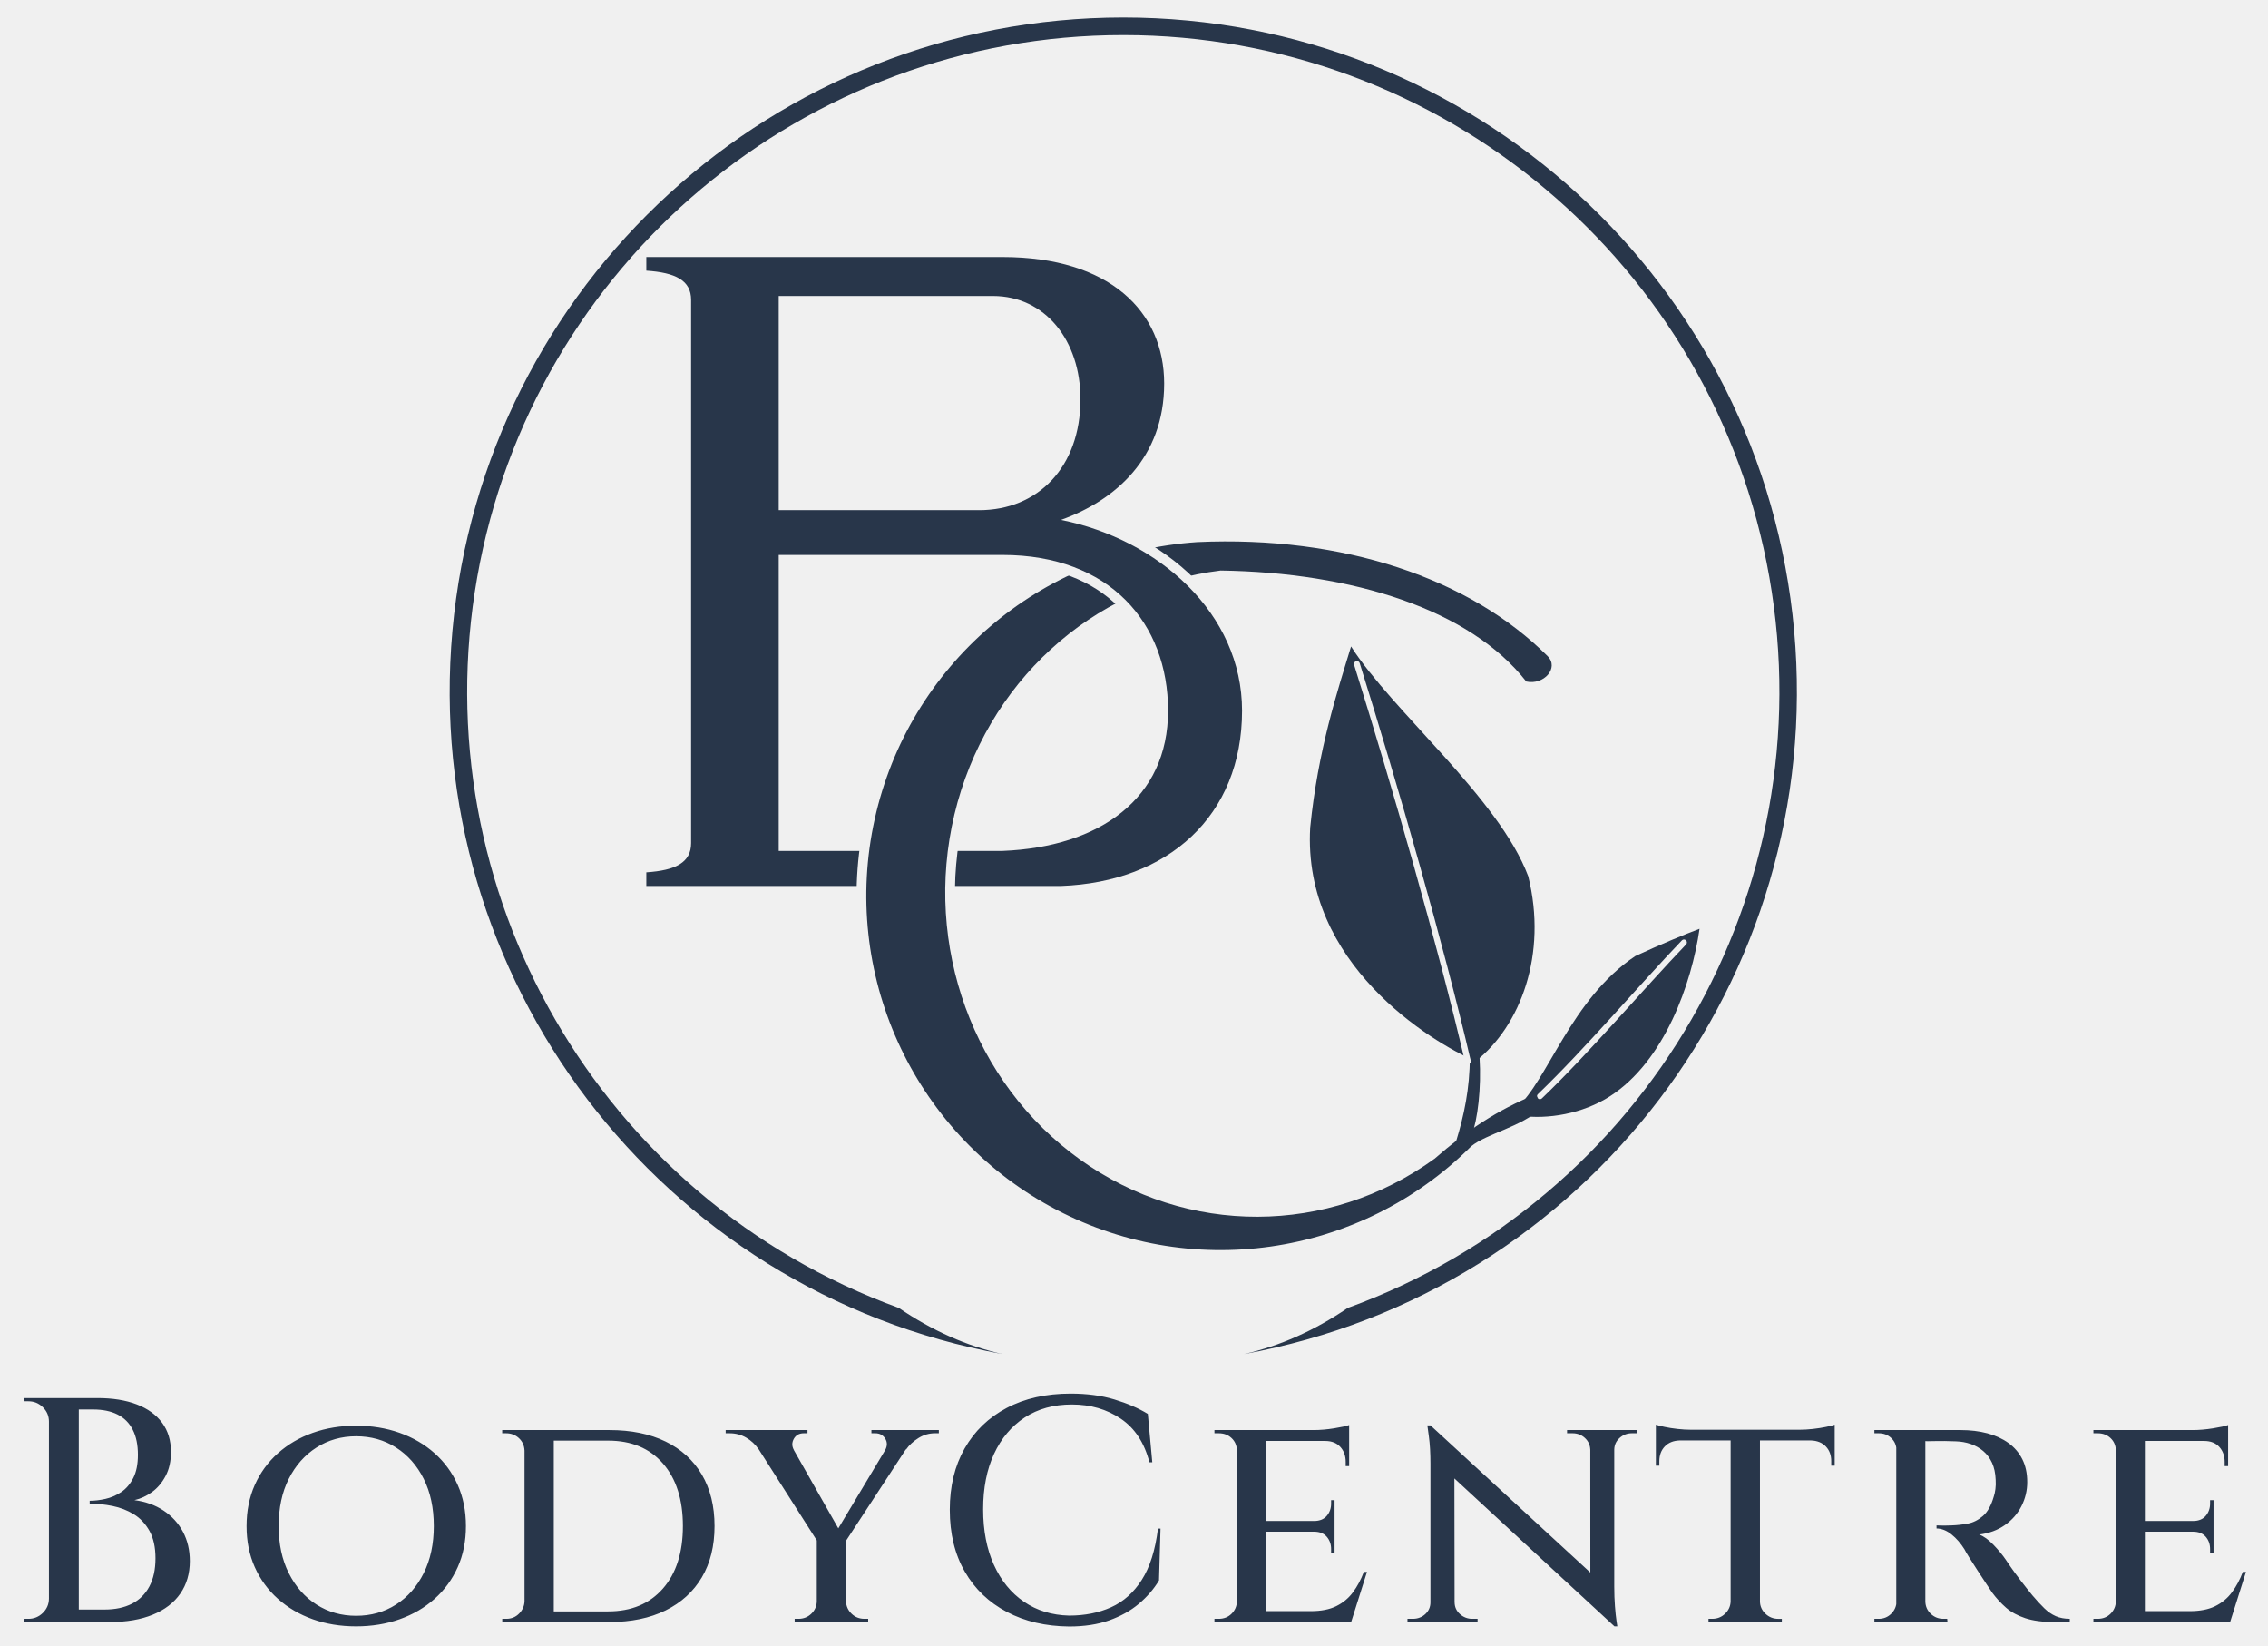
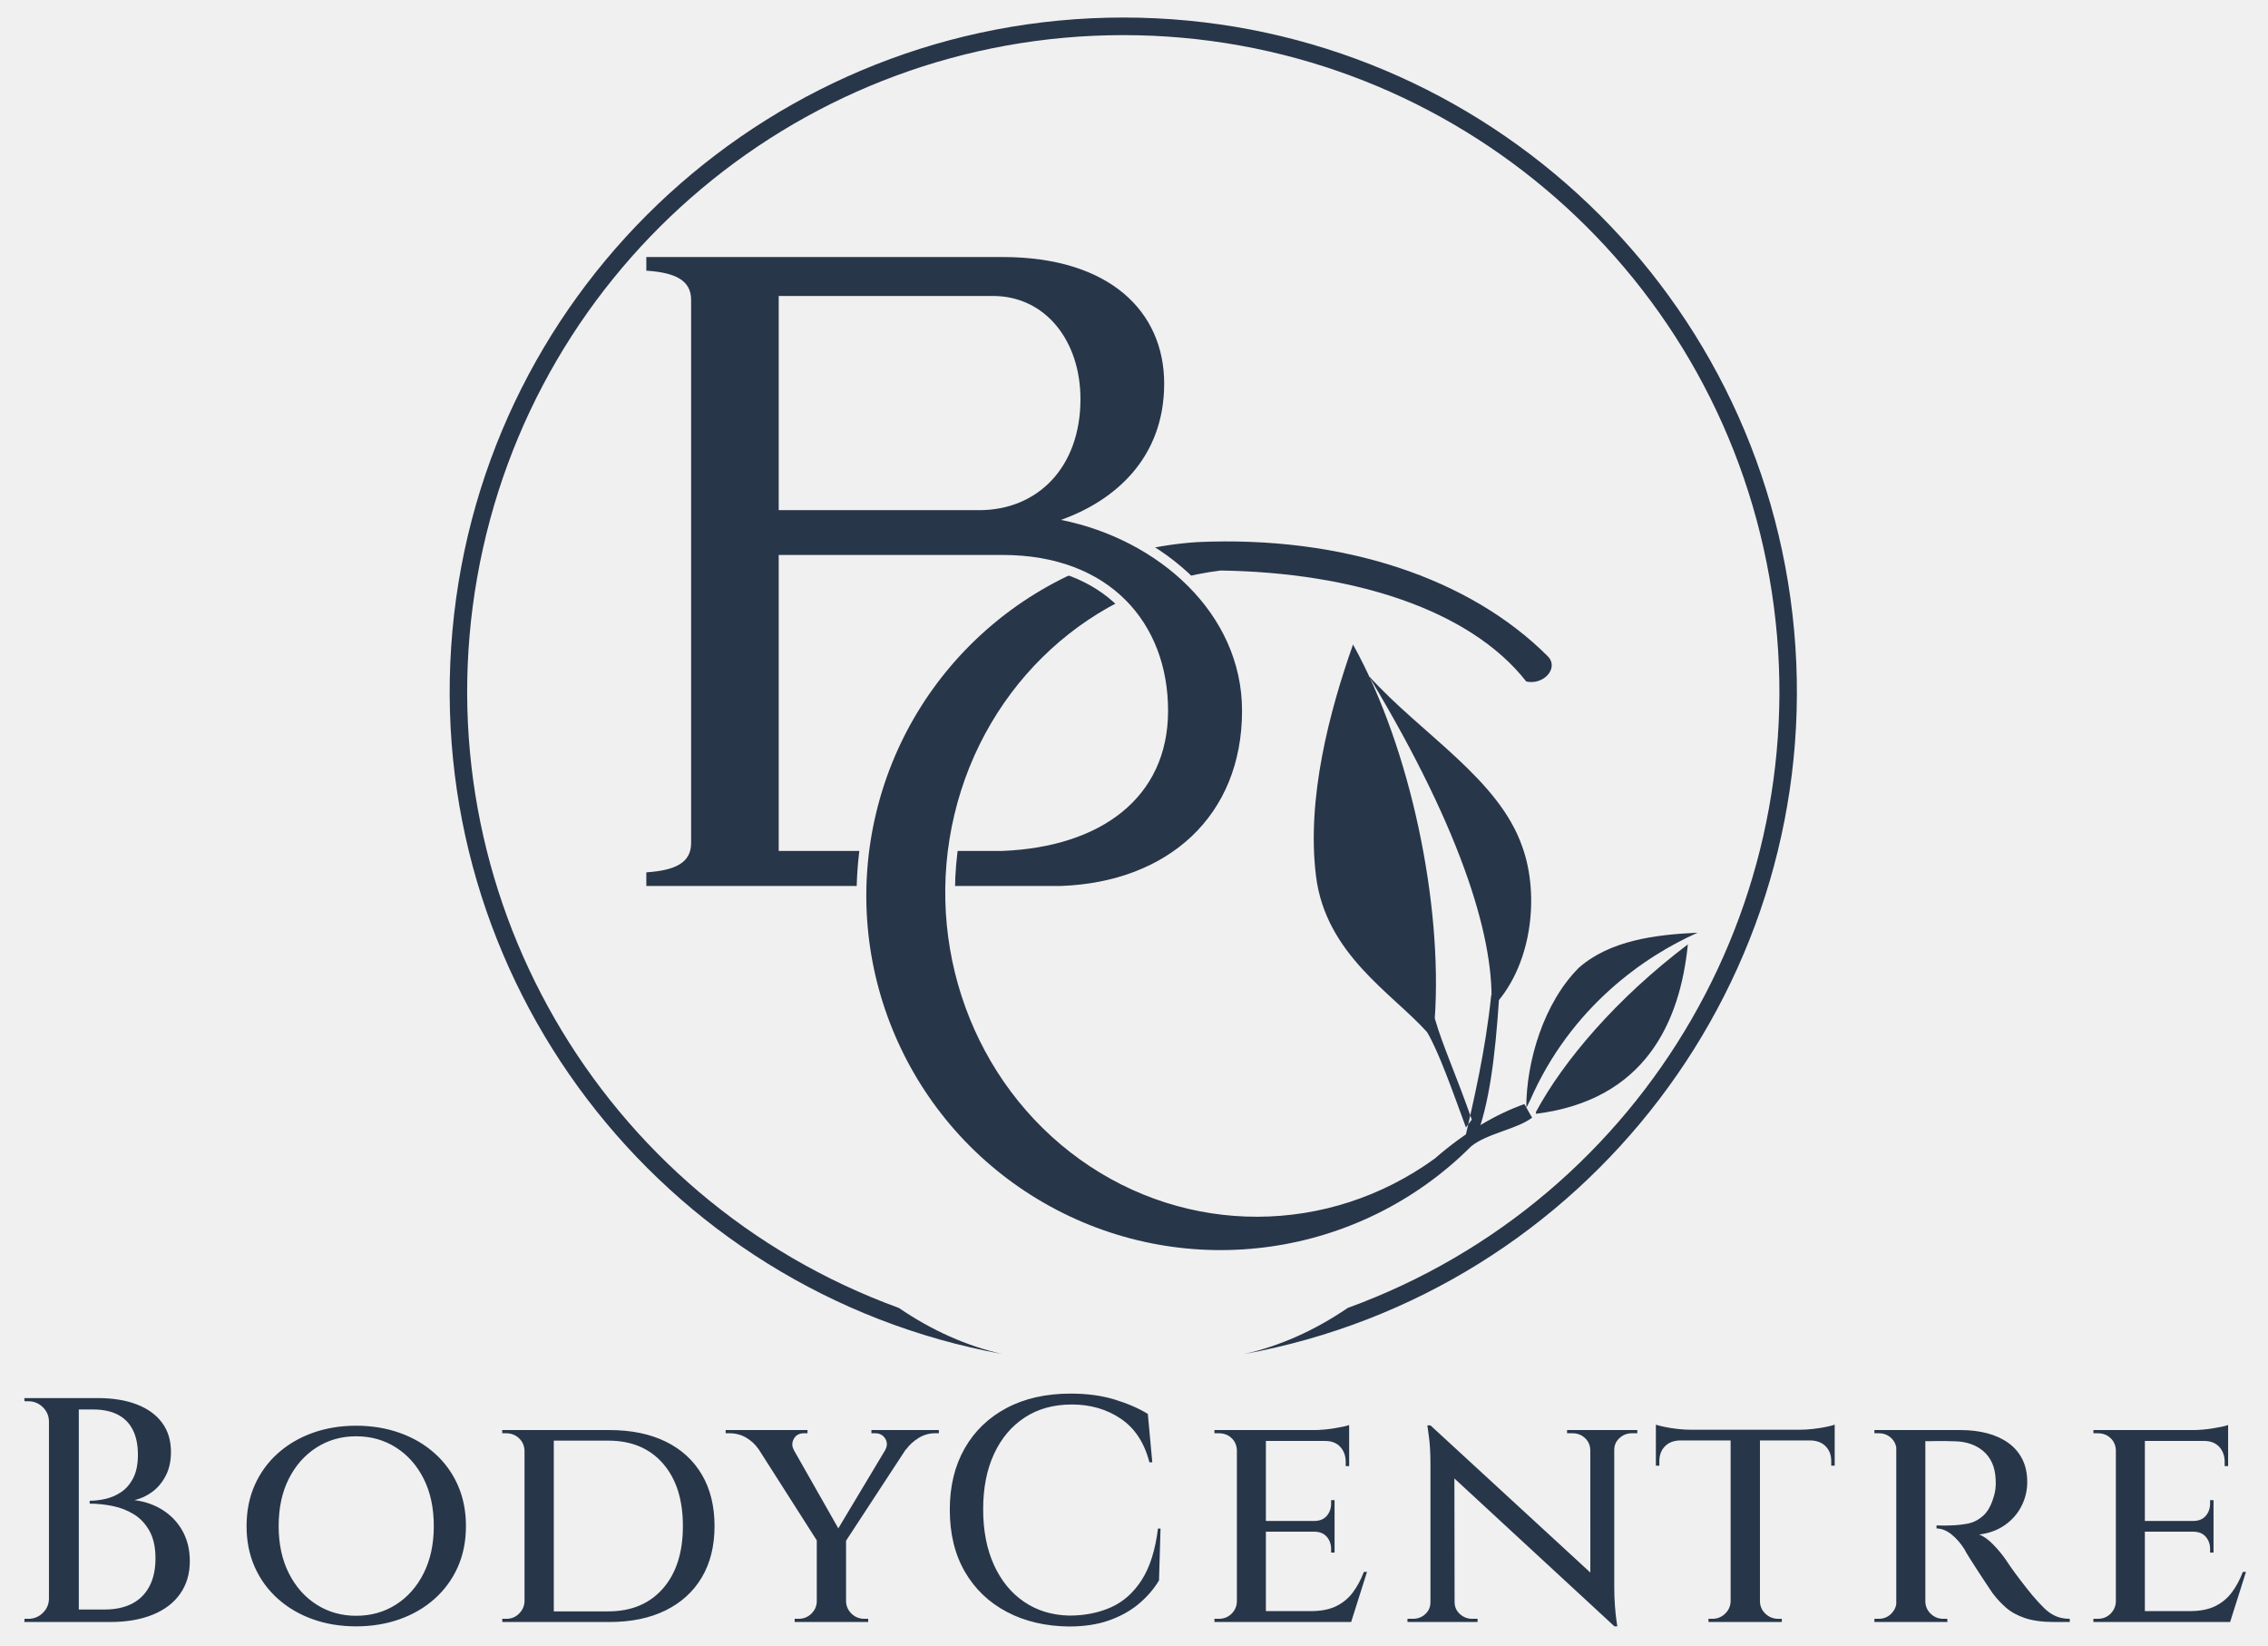
<svg xmlns="http://www.w3.org/2000/svg" viewBox="45 55 1165 845" role="img" aria-label="BodyCentre">
  <defs>
    <path id="bc-b" fill-rule="evenodd" d="     M 377 187 L 560 187 C 615 187 643 215 643 252 C 643 290 618 312 590 322     C 640 332 683 370 683 420 C 683 474 645 508 590 510 L 377 510 L 377 503     C 392 502 400 498 400 488 L 400 209 C 400 199 392 195 377 194 Z     M 445 207 L 555 207 C 582 207 600 230 600 260 C 600 295 578 317 548 317 L 445 317 Z     M 445 340 L 560 340 C 615 340 645 375 645 420 C 645 465 610 490 560 492 L 445 492 Z" />
-     <path id="bc-c" d="     M 660 333.4 C 735 330 800 352 840 392 C 846 398 838 407 829 405     C 800 368 740 349 672 348 A 160 166.5 0 1 0 782 650     C 798 636 814 625 834 617 L 837 624 C 826 634 809 637 800.7 643.7     A 182 182 0 1 1 660 333.4 Z" />
-     <path id="bc-leaves" d="     M 793 641 C 797 628 800 614 800 598 L 805 598 C 806 614 804 630 801 638 Z     M 803 600 C 780 590 714 550 718 480 C 722 440 732 410 739 387     C 760 420 815 465 830 505 C 840 545 826 582 803 600 Z     M 824 624 C 840 610 852 568 885 546 C 898 540 910 535 918 532     C 914 560 900 600 872 618 C 858 627 840 630 826 628 Z" />
+     <path id="bc-c" d="     M 660 333.4 C 735 330 800 352 840 392 C 846 398 838 407 829 405     C 800 368 740 349 672 348 A 160 166.5 0 1 0 782 650     C 798 636 814 627 828 622 L 832 629 C 824 635 809 637 800.7 643.7     A 182 182 0 1 1 660 333.4 Z" />
+     <path id="bc-leaves" d="     M 797 642 C 802 620 808 595 811 566 L 815 568 C 813 598 810 622 803 640 Z     M 740 386 C 728 420 716 465 721 505 C 726 545 760 565 778 585     C 784 595 791 615 798 634 L 801 630 C 793 607 786 592 782 578     C 786 520 770 440 740 386 Z     M 748 402 C 775 432 815 455 827 490 C 836 515 832 552 811 573     C 813 540 798 485 748 402 Z     M 829 624 C 829 600 838 570 856 552 C 872 538 895 535 917 534     C 890 546 852 572 831 620 Z     M 834 626 C 848 600 875 568 912 540 C 908 580 890 620 834 627 Z" />
    <clipPath id="bc-top">
      <rect width="1254" height="420" />
    </clipPath>
    <clipPath id="bc-bottom">
      <rect y="420" width="1254" height="491" />
    </clipPath>
    <mask id="bc-c-under" maskUnits="userSpaceOnUse" x="0" y="0" width="1254" height="911">
      <rect width="1254" height="911" fill="#fff" />
      <use href="#bc-b" fill="#000" stroke="#000" stroke-width="10" stroke-linejoin="round" clip-path="url(#bc-top)" />
    </mask>
    <mask id="bc-b-under" maskUnits="userSpaceOnUse" x="0" y="0" width="1254" height="911">
      <rect width="1254" height="911" fill="#fff" />
      <use href="#bc-c" fill="#000" stroke="#000" stroke-width="10" stroke-linejoin="round" clip-path="url(#bc-bottom)" />
    </mask>
-     <mask id="bc-ribs" maskUnits="userSpaceOnUse" x="0" y="0" width="1254" height="911">
-       <rect width="1254" height="911" fill="#fff" />
-       <path d="M 799 600 C 785 540 762 460 742 396 M 836 618 C 860 595 888 562 910 539" fill="none" stroke="#000" stroke-width="3" stroke-linecap="round" />
-     </mask>
  </defs>
  <g fill="#28364a">
    <path d="M 560 750.4 A 346 346 0 1 1 684 750.4 Q 711.6 744.2 737.3 726.7 A 337 337 0 1 0 506.7 726.7 Q 532.4 744.2 560 750.4 Z" />
    <use href="#bc-b" mask="url(#bc-b-under)" />
    <use href="#bc-c" mask="url(#bc-c-under)" />
-     <use href="#bc-leaves" mask="url(#bc-ribs)" />
+     <use href="#bc-leaves" />
    <path d="M74.068 773.0H95.14Q106.806 773.0 115.256 776.25Q123.706 779.501 128.262 785.662Q132.818 791.822 132.818 800.668Q132.818 807.768 130.09 812.96Q127.362 818.151 123.105 821.238Q118.848 824.326 114.049 825.407Q122.623 826.522 129.047 830.791Q135.472 835.061 138.99 841.681Q142.507 848.301 142.507 856.715Q142.507 866.348 137.623 873.396Q132.738 880.445 123.514 884.222Q114.291 888.0 101.569 888.0H83.998Q83.998 888.0 84.08 886.388Q84.162 884.777 84.162 883.182Q84.162 881.587 84.162 881.587H98.75Q106.894 881.587 112.725 878.631Q118.556 875.675 121.711 869.76Q124.866 863.846 124.866 855.299Q124.866 846.764 121.782 841.23Q118.699 835.697 113.729 832.656Q108.758 829.616 102.801 828.415Q96.843 827.214 91.062 827.214V825.736Q94.874 825.736 99.141 824.781Q103.409 823.827 107.198 821.313Q110.988 818.799 113.415 814.118Q115.842 809.438 115.842 802.118Q115.842 794.426 113.164 789.218Q110.487 784.011 105.364 781.433Q100.241 778.856 92.854 778.856H75.711Q75.711 778.691 75.3 777.31Q74.89 775.928 74.479 774.464Q74.068 773.0 74.068 773.0ZM85.476 773.0V888.0H70.143V773.0ZM70.636 876.007V888.0H57.493L57.624 886.357Q57.952 886.357 58.708 886.357Q59.464 886.357 59.629 886.357Q63.9 886.357 67.005 883.318Q70.11 880.279 70.143 876.007ZM70.636 784.993H70.143Q70.11 780.721 67.005 777.682Q63.9 774.643 59.629 774.643Q59.464 774.643 58.708 774.643Q57.952 774.643 57.624 774.643L57.493 773.0H70.636Z M227.918 787.195Q239.95 787.195 250.253 790.842Q260.556 794.488 268.229 801.322Q275.901 808.155 280.123 817.618Q284.344 827.081 284.344 838.748Q284.344 850.381 280.123 859.827Q275.901 869.273 268.229 876.107Q260.556 882.94 250.253 886.587Q239.95 890.233 227.918 890.233Q215.919 890.233 205.682 886.587Q195.444 882.94 187.771 876.107Q180.099 869.273 175.877 859.827Q171.656 850.381 171.656 838.748Q171.656 827.081 175.877 817.618Q180.099 808.155 187.771 801.322Q195.444 794.488 205.682 790.842Q215.919 787.195 227.918 787.195ZM227.918 884.806Q239.377 884.806 248.419 879.042Q257.462 873.277 262.647 862.912Q267.831 852.548 267.831 838.748Q267.831 824.783 262.647 814.467Q257.462 804.152 248.419 798.387Q239.377 792.622 227.918 792.622Q216.623 792.622 207.581 798.387Q198.538 804.152 193.337 814.467Q188.135 824.783 188.135 838.748Q188.135 852.548 193.337 862.912Q198.538 873.277 207.581 879.042Q216.623 884.806 227.918 884.806Z M358.069 789.429Q374.799 789.429 386.893 795.326Q398.988 801.224 405.512 812.297Q412.035 823.369 412.035 838.714Q412.035 854.059 405.512 865.067Q398.988 876.074 386.893 882.037Q374.799 888.0 358.069 888.0H322.577L322.249 882.539Q334.115 882.539 341.852 882.539Q349.589 882.539 353.496 882.539Q357.404 882.539 357.404 882.539Q375.264 882.539 385.524 870.812Q395.784 859.084 395.784 838.714Q395.784 818.345 385.541 806.6Q375.297 794.856 357.404 794.856Q357.404 794.856 353.349 794.856Q349.293 794.856 341.146 794.856Q332.998 794.856 320.639 794.856V789.429ZM329.466 789.429V888.0H314.432V789.429ZM314.793 877.355V888.0H302.998V886.357Q302.998 886.357 304.033 886.357Q305.067 886.357 305.101 886.357Q309.01 886.357 311.655 883.663Q314.301 880.969 314.432 877.355ZM314.76 800.007H314.432Q314.267 796.098 311.557 793.585Q308.846 791.071 304.936 791.071Q304.936 791.071 303.967 791.071Q302.998 791.071 302.965 791.071V789.429H314.76Z M447.034 789.593 477.626 843.443 465.837 848.096 428.518 789.593ZM479.592 844.85V888.0H464.557V844.949ZM505.762 789.593H516.677L478.276 848.266L471.632 846.559ZM499.619 799.843Q501.426 796.624 499.733 793.848Q498.041 791.071 494.559 791.071Q494.559 791.071 493.59 791.071Q492.621 791.071 492.621 791.071V789.429H527.256V791.071H525.251Q520.685 791.071 516.726 793.568Q512.768 796.065 510.468 799.35ZM452.817 799.712 434.63 799.219Q432.101 795.54 428.257 793.306Q424.413 791.071 419.715 791.071H417.744V789.429H459.782V791.071Q459.782 791.071 458.829 791.071Q457.877 791.071 457.877 791.071Q454.362 791.071 452.768 793.913Q451.174 796.755 452.817 799.712ZM465.05 877.552V888.0H453.19V886.357Q453.321 886.357 454.225 886.357Q455.129 886.357 455.162 886.357Q459.038 886.357 461.732 883.762Q464.426 881.167 464.557 877.552ZM479.132 877.552H479.592Q479.756 881.167 482.45 883.762Q485.144 886.357 489.021 886.357Q489.021 886.357 489.99 886.357Q490.959 886.357 490.959 886.357V888.0H479.132Z M641.124 840.029 640.35 866.653Q636.278 873.384 629.922 878.705Q623.565 884.026 614.71 887.163Q605.854 890.3 594.186 890.3Q576.102 890.136 562.213 882.826Q548.324 875.516 540.6 862.144Q532.876 848.771 532.876 830.336Q532.876 812.262 540.501 798.873Q548.127 785.484 562.065 778.092Q576.003 770.7 595.005 770.7Q607.495 770.7 617.469 773.721Q627.444 776.741 634.606 781.14L636.894 805.967H635.415Q631.535 790.911 620.73 783.602Q609.924 776.294 595.57 776.294Q581.579 776.294 571.381 782.962Q561.184 789.63 555.601 801.686Q550.018 813.743 550.018 830.105Q550.018 846.467 555.535 858.639Q561.051 870.811 570.984 877.594Q580.918 884.378 594.186 884.706Q606.182 884.706 615.706 880.436Q625.23 876.166 631.5 866.359Q637.77 856.553 639.81 840.029Z M695.251 789.429V888.0H680.348V789.429ZM737.516 882.408 738.584 888.0H694.923V882.408ZM730.526 836.117V841.611H694.923V836.117ZM738.016 789.429V795.02H694.923V789.429ZM747.181 862.279 739.043 888.0H712.941L718.361 882.408Q726.209 882.408 731.386 879.86Q736.563 877.312 739.951 872.757Q743.338 868.202 745.572 862.279ZM730.526 841.282V852.342H728.752V850.506Q728.752 846.815 726.527 844.23Q724.302 841.644 720.088 841.611V841.282ZM730.526 825.419V836.446H720.088V836.117Q724.302 836.084 726.527 833.482Q728.752 830.879 728.752 827.189V825.419ZM738.016 794.561V807.925H736.243V805.793Q736.243 801.113 733.476 798.083Q730.71 795.053 725.801 795.02V794.561ZM738.016 786.833V791.038L719.787 789.429Q724.746 789.429 730.347 788.525Q735.947 787.621 738.016 786.833ZM680.71 877.552 682.38 888.0H668.819V886.357Q668.819 886.357 669.902 886.357Q670.986 886.357 671.019 886.357Q674.993 886.357 677.605 883.762Q680.217 881.167 680.348 877.552ZM680.71 799.779H680.348Q680.217 796.0 677.605 793.536Q674.993 791.071 671.019 791.071Q670.986 791.071 669.902 791.071Q668.819 791.071 668.819 791.071V789.429H682.38Z M779.806 787.031 872.616 872.455 874.292 890.233 781.482 804.482ZM780.268 877.881V888.0H767.979V886.357Q767.979 886.357 769.359 886.357Q770.739 886.357 770.739 886.357Q774.518 886.357 777.146 883.926Q779.775 881.495 779.775 877.881ZM792.188 877.881Q792.222 881.495 794.922 883.926Q797.623 886.357 801.224 886.357Q801.224 886.357 802.604 886.357Q803.984 886.357 803.984 886.357V888.0H791.729V877.881ZM779.806 787.031 792.057 801.385 792.188 888.0H779.775V806.935Q779.775 798.556 778.985 792.793Q778.196 787.031 778.196 787.031ZM874.192 789.429V869.837Q874.192 875.227 874.554 879.907Q874.916 884.587 875.343 887.41Q875.77 890.233 875.77 890.233H874.292L861.909 875.708L861.876 789.429ZM873.732 799.548V789.429H886.021V791.071Q886.021 791.071 884.624 791.071Q883.228 791.071 883.228 791.071Q879.614 791.071 876.919 793.502Q874.225 795.933 874.192 799.548ZM861.876 799.548Q861.745 795.933 859.126 793.502Q856.507 791.071 852.743 791.071Q852.743 791.071 851.346 791.071Q849.95 791.071 849.95 791.071V789.429H862.238V799.548Z M949.034 789.921V888.0H933.966V789.921ZM987.428 789.264V794.758H895.572V789.264ZM987.428 794.363V807.727H985.654V805.464Q985.687 800.817 982.887 797.87Q980.088 794.922 975.178 794.758V794.363ZM987.428 786.669V790.907L969.393 789.264Q972.613 789.264 976.276 788.854Q979.939 788.443 983.011 787.802Q986.082 787.162 987.428 786.669ZM934.295 877.552V888.0H922.601V886.357Q922.732 886.357 923.62 886.357Q924.508 886.357 924.508 886.357Q928.382 886.357 931.092 883.762Q933.802 881.167 933.966 877.552ZM948.508 877.552H949.034Q949.132 881.167 951.875 883.77Q954.619 886.373 958.492 886.373Q958.492 886.373 959.38 886.373Q960.268 886.373 960.268 886.373V888.0H948.508ZM907.822 794.363V794.758Q902.912 794.922 900.129 797.87Q897.346 800.817 897.346 805.464V807.727H895.572V794.363ZM895.572 786.669Q897.025 787.153 900.011 787.798Q902.996 788.443 906.694 788.854Q910.391 789.264 913.607 789.264L895.572 790.907Z M1032.153 789.429H1052.148Q1059.571 789.429 1065.814 791.086Q1072.058 792.744 1076.661 796.061Q1081.264 799.378 1083.797 804.389Q1086.33 809.401 1086.33 816.143Q1086.33 822.644 1083.36 828.491Q1080.39 834.339 1074.824 838.234Q1069.258 842.129 1061.632 843.083Q1065.123 844.333 1069.036 848.409Q1072.948 852.485 1075.477 856.264Q1075.71 856.663 1077.696 859.538Q1079.682 862.413 1082.767 866.452Q1085.852 870.492 1088.972 874.304Q1092.355 878.282 1095.114 880.958Q1097.873 883.635 1100.991 884.996Q1104.11 886.357 1108.18 886.357V888.0H1100.194Q1091.225 888.0 1085.276 886.016Q1079.328 884.032 1075.431 880.631Q1071.534 877.23 1068.473 873.111Q1067.583 871.824 1065.434 868.589Q1063.284 865.354 1060.891 861.677Q1058.497 858 1056.546 854.88Q1054.595 851.759 1054.069 850.637Q1051.215 846.066 1047.443 843.031Q1043.67 839.995 1039.737 839.962V838.386Q1039.77 838.386 1041.9 838.451Q1044.03 838.517 1047.372 838.386Q1051.573 838.255 1055.774 837.464Q1059.975 836.672 1063.585 833.532Q1067.194 830.392 1069.162 823.492Q1069.686 821.951 1069.981 819.72Q1070.276 817.488 1070.112 814.959Q1069.914 809.861 1068.237 806.23Q1066.56 802.599 1063.719 800.203Q1060.877 797.807 1057.3 796.578Q1053.723 795.349 1049.725 795.218Q1043.5 794.956 1038.83 795.087Q1034.161 795.218 1033.696 795.087Q1033.662 794.956 1033.285 793.574Q1032.907 792.192 1032.53 790.81Q1032.153 789.429 1032.153 789.429ZM1033.991 789.429V888.0H1019.054V789.429ZM1019.547 877.552 1021.086 888.0H1007.82V886.357Q1007.887 886.357 1008.887 886.357Q1009.888 886.357 1010.021 886.357Q1013.83 886.357 1016.442 883.762Q1019.054 881.167 1019.185 877.552ZM1019.547 799.745H1019.185Q1019.054 795.967 1016.459 793.519Q1013.864 791.071 1010.054 791.071Q1009.921 791.071 1008.904 791.071Q1007.887 791.071 1007.82 791.071V789.429H1021.086ZM1033.531 877.552H1033.991Q1034.122 881.3 1036.817 883.828Q1039.512 886.357 1043.222 886.357Q1043.222 886.357 1044.174 886.357Q1045.125 886.357 1045.225 886.357L1045.356 888.0H1031.992Z M1146.751 789.429V888.0H1131.848V789.429ZM1189.016 882.408 1190.084 888.0H1146.423V882.408ZM1182.026 836.117V841.611H1146.423V836.117ZM1189.516 789.429V795.02H1146.423V789.429ZM1198.681 862.279 1190.543 888.0H1164.441L1169.861 882.408Q1177.709 882.408 1182.886 879.86Q1188.063 877.312 1191.451 872.757Q1194.838 868.202 1197.072 862.279ZM1182.026 841.282V852.342H1180.252V850.506Q1180.252 846.815 1178.027 844.23Q1175.802 841.644 1171.588 841.611V841.282ZM1182.026 825.419V836.446H1171.588V836.117Q1175.802 836.084 1178.027 833.482Q1180.252 830.879 1180.252 827.189V825.419ZM1189.516 794.561V807.925H1187.743V805.793Q1187.743 801.113 1184.976 798.083Q1182.21 795.053 1177.301 795.02V794.561ZM1189.516 786.833V791.038L1171.287 789.429Q1176.246 789.429 1181.847 788.525Q1187.447 787.621 1189.516 786.833ZM1132.21 877.552 1133.88 888.0H1120.319V886.357Q1120.319 886.357 1121.402 886.357Q1122.486 886.357 1122.519 886.357Q1126.493 886.357 1129.105 883.762Q1131.717 881.167 1131.848 877.552ZM1132.21 799.779H1131.848Q1131.717 796.0 1129.105 793.536Q1126.493 791.071 1122.519 791.071Q1122.486 791.071 1121.402 791.071Q1120.319 791.071 1120.319 791.071V789.429H1133.88Z" />
  </g>
</svg>
